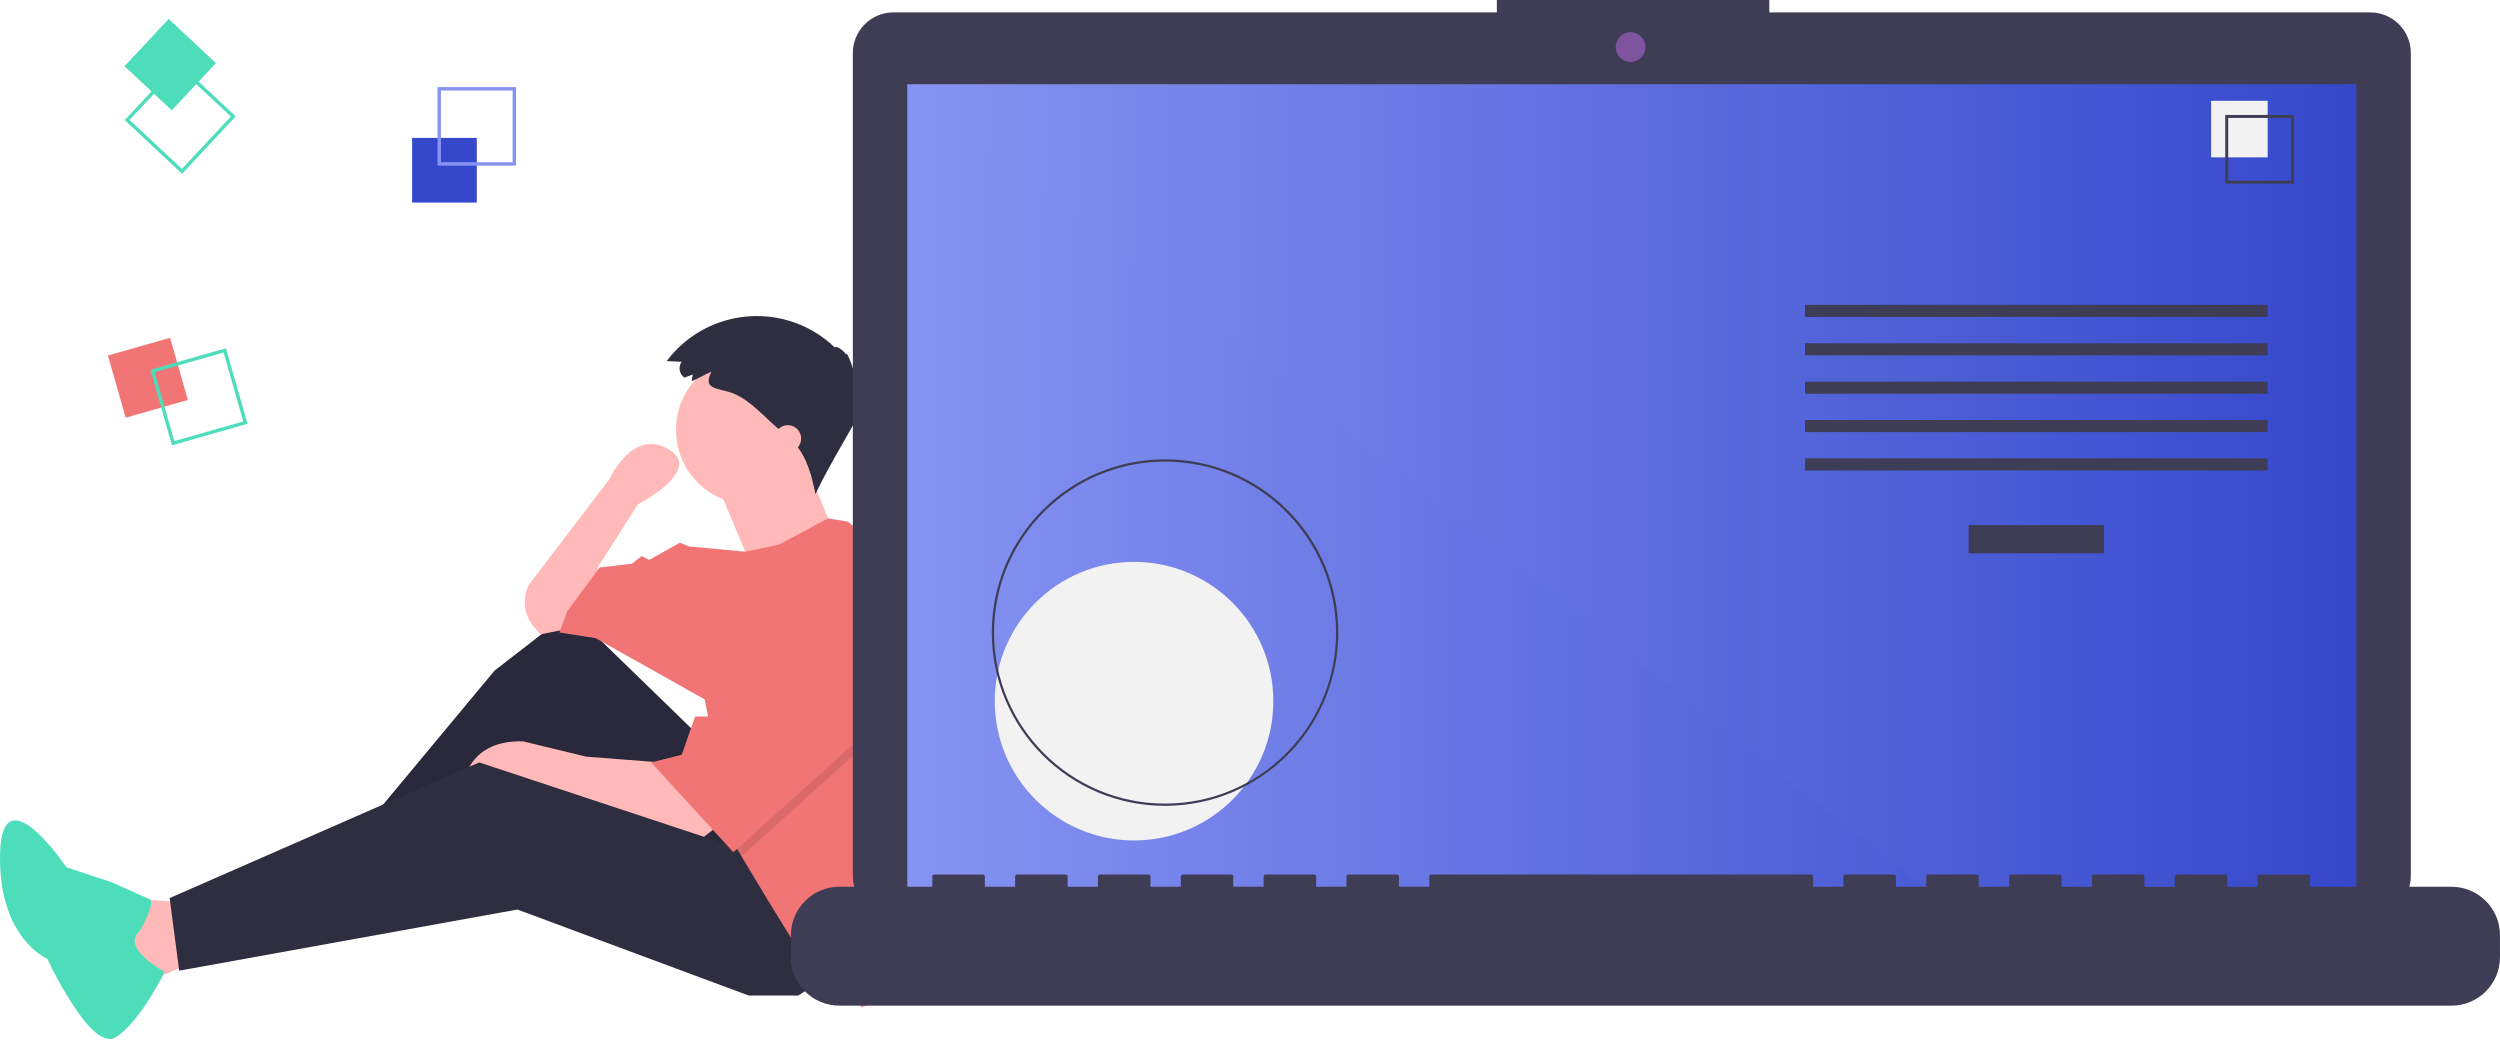
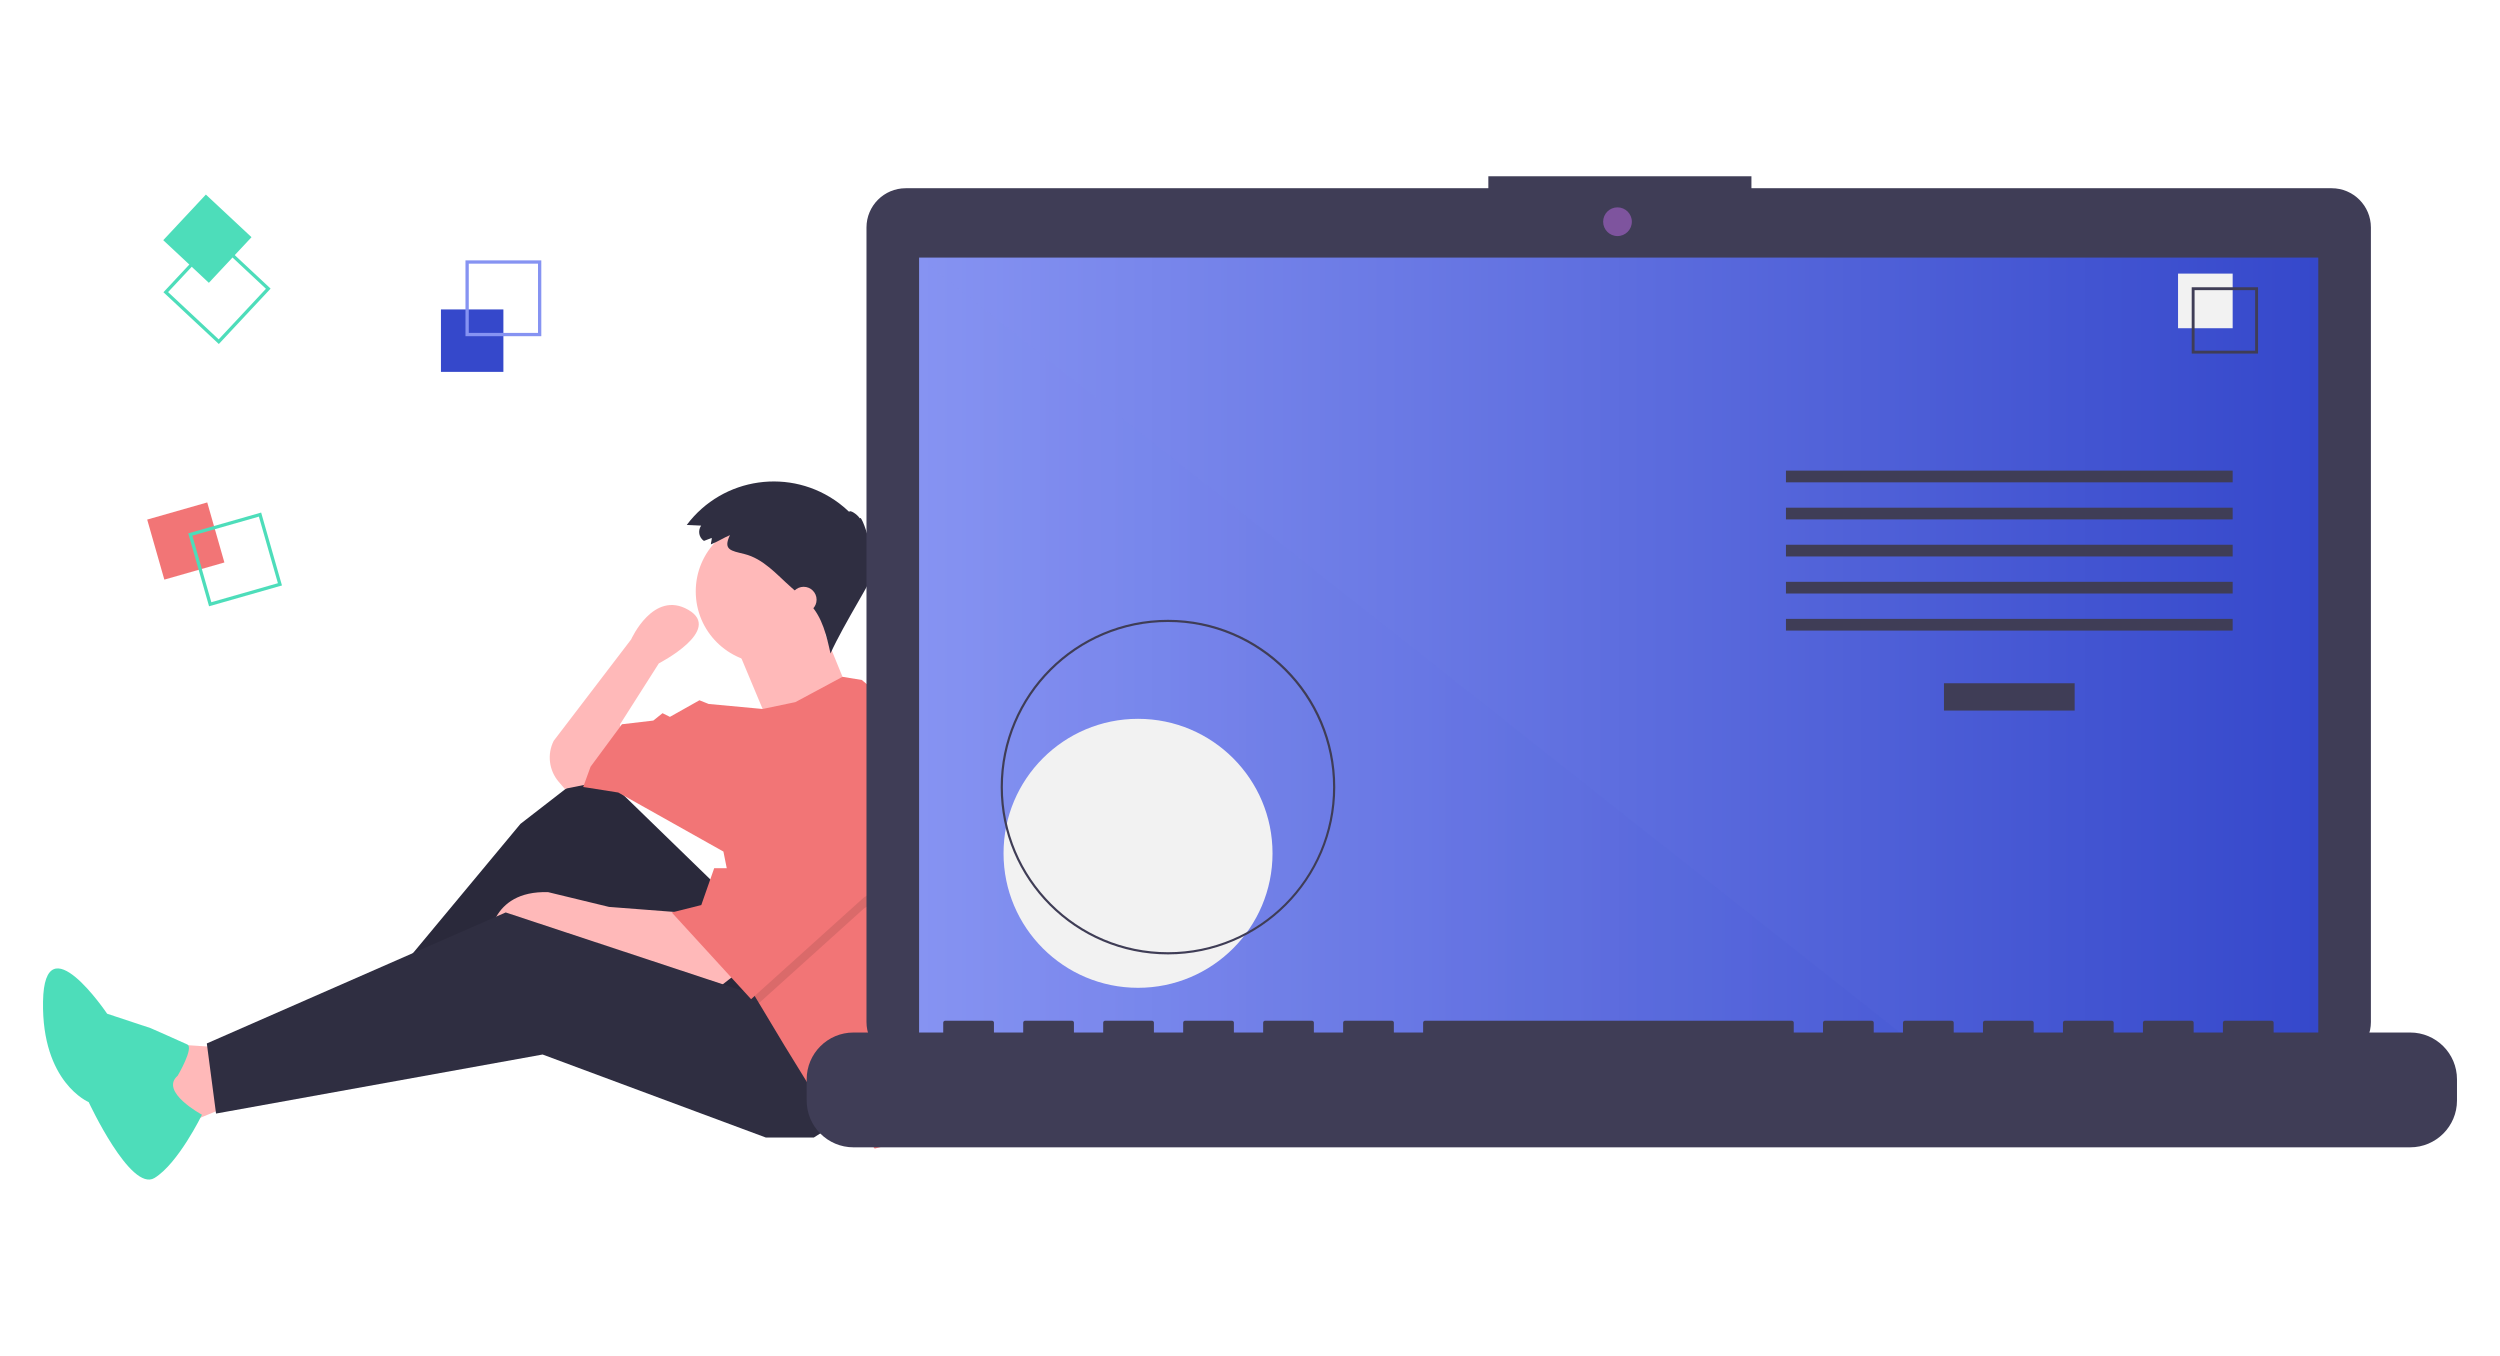
- <svg xmlns="http://www.w3.org/2000/svg" version="1.1" id="e189b3b9-b88e-4ad6-86fc-a3cf637fca9f" x="0px" y="0px" width="1082.439px" height="449.881px" viewBox="0 0 1082.439 449.881" enable-background="new 0 0 1082.439 449.881" xml:space="preserve">
+ <svg xmlns="http://www.w3.org/2000/svg" version="1.1" id="e189b3b9-b88e-4ad6-86fc-a3cf637fca9f" x="0px" y="0px" width="1121px" height="607.96px" viewBox="-19.281 -79.04 1121 607.96" enable-background="new -19.281 -79.04 1121 607.96" xml:space="preserve">
  <polygon fill="#FFB9B9" points="77.591,390.495 52.772,388.84 61.045,426.069 89.173,414.487 " />
  <polygon fill="#2F2E41" points="305.1,321.001 247.189,264.744 214.096,290.391 148.739,368.985 156.185,380.567 235.606,326.792   289.381,397.113 340.674,371.467 " />
  <polygon opacity="0.1" enable-background="new    " points="305.1,321.001 247.189,264.744 214.096,290.391 148.739,368.985   156.185,380.567 235.606,326.792 289.381,397.113 340.674,371.467 " />
  <path fill="#FFB9B9" d="M310.064,358.23l-7.446,5.791l-60.393-20.683l-14.064-5.791l-28.128,5.791c0,0,0-23.165,26.474-22.337  l27.301,6.618l32.265,2.482L310.064,358.23z" />
  <polygon fill="#2F2E41" points="363.839,419.451 345.638,431.033 324.128,431.033 224.024,393.804 77.591,420.278 73.454,388.84   207.478,330.102 324.956,368.985 " />
  <path fill="#FFB9B9" d="M246.361,272.19l-12.41,2.482l-2.704-3.155c-4.377-5.107-5.268-12.339-2.26-18.355l0,0l34.747-45.502  c0,0,9.928-22.337,25.646-13.237s-13.237,23.992-13.237,23.992l-17.373,27.301l1.655,14.064L246.361,272.19z" />
  <circle fill="#FFB9B9" cx="324.956" cy="186.15" r="32.265" />
  <path fill="#FFB9B9" d="M310.478,209.728l14.892,35.574l35.574-14.892c0,0-11.582-28.128-11.582-28.956  S310.478,209.728,310.478,209.728z" />
  <path fill="#F27576" d="M408.439,314.97c0,19.472-3.069,38.823-9.092,57.341l-2.416,7.429l-11.582,52.948l-12.41,3.309l-9.1-11.582  l-18.201-13.237l-13.237-21.51l-11.351-18.912l-3.541-5.907L305.1,302.8l-47.156-26.474l-15.719-2.482l3.309-9.1l14.064-19.028  l14.064-1.655l4.137-3.309l3.309,1.655l13.237-7.446l4.137,1.655l24.19,2.25l14.693-3.078l21.129-11.342l8.654,1.415l29.783,24.819  C404.545,271.259,408.441,293.028,408.439,314.97z" />
  <path fill="#4DDDBA" d="M60.39,403.305c0,0,7.41-12.559,4.28-14.025c-3.13-1.466-16.422-7.311-16.422-7.311l-19.492-6.46  c0,0-28.126-41.801-28.743-5.45s20.479,45.089,20.479,45.089s18.816,40.493,29.474,34.036s21.323-28.376,21.323-28.376  S52.07,410.476,60.39,403.305z" />
  <polygon opacity="0.1" enable-background="new    " points="399.413,307.764 367.975,328.447 321.051,370.755 317.51,364.848   307.582,315.21 310.064,315.21 335.711,268.054 " />
  <polygon fill="#F27576" points="335.711,263.09 310.064,310.246 300.964,310.246 295.173,326.792 281.936,330.102 317.51,368.985   367.975,323.483 399.413,302.8 " />
  <path fill="#2F2E41" d="M299.86,162.16l-3.496,1.345c-2.232-1.511-2.816-4.545-1.305-6.777c0.019-0.028,0.038-0.055,0.057-0.083  l-6.46-0.302c16.177-21.545,46.756-25.896,68.3-9.72c1.585,1.19,3.096,2.476,4.525,3.85c0.294-1.013,3.5,0.958,4.809,2.956  c0.44-1.648,3.446,6.32,4.509,11.952c0.492-1.875,2.385,1.152,0.727,4.057c1.051-0.154,1.525,2.535,0.712,4.032  c1.149-0.54,0.956,2.669-0.291,4.813c1.64-0.146-12.935,22.476-18.837,35.696c-1.714-7.873-3.64-16.164-9.166-22.029  c-0.939-0.997-1.968-1.905-2.995-2.811l-5.554-4.902c-6.458-5.7-12.332-12.736-20.935-14.866c-5.912-1.464-9.651-1.795-6.429-8.457  c-2.911,1.215-5.629,3.021-8.566,4.15C299.507,164.133,299.917,163.091,299.86,162.16z" />
  <circle fill="#FFB9B9" cx="341.088" cy="189.873" r="5.791" />
  <rect x="178.439" y="59.71" fill="#3548CB" width="28" height="28" />
  <path fill="#8693F2" d="M223.439,71.71h-34v-34h34V71.71z M190.917,70.232h31.043V39.188h-31.043V70.232z" />
-   <rect x="50.028" y="149.557" transform="matrix(-0.2746 -0.9616 0.9616 -0.2746 -75.6624 270.0332)" fill="#F27576" width="28" height="28" />
+   <rect x="50.031" y="149.551" transform="matrix(0.2746 0.9616 -0.9616 0.2746 203.7139 57.0711)" fill="#F27576" width="28.001" height="28.001" />
  <path fill="#4DDDBA" d="M74.463,192.817l-9.336-32.693l32.693-9.336l9.336,32.693L74.463,192.817z M66.955,161.139l8.524,29.85  l29.85-8.524l-8.524-29.85L66.955,161.139z" />
-   <rect x="59.706" y="13.989" transform="matrix(0.6828 -0.7306 0.7306 0.6828 2.9306 62.7283)" fill="#4DDDBA" width="28" height="28" />
+   <rect x="59.706" y="13.99" transform="matrix(-0.6828 0.7306 -0.7306 -0.6828 144.4816 -6.7488)" fill="#4DDDBA" width="28" height="28" />
  <path fill="#4DDDBA" d="M54.001,52.004l23.215-24.841l24.841,23.215L78.841,75.219L54.001,52.004z M77.286,29.252L56.09,51.933  l22.681,21.196l21.196-22.681L77.286,29.252z" />
-   <path fill="#3F3D56" d="M1026.232,5.362h-260.17V0H648.091v5.362H386.849c-9.719,0-17.599,7.879-17.599,17.598v0v356.252  c0,9.719,7.879,17.599,17.599,17.599h639.383c9.719,0,17.599-7.879,17.599-17.599V22.961  C1043.83,13.241,1035.951,5.362,1026.232,5.362L1026.232,5.362z" />
-   <linearGradient id="SVGID_1_" gradientUnits="userSpaceOnUse" x1="392.845" y1="213.42" x2="1020.236" y2="213.42">
+   <path fill="#3F3D56" d="M1026.232,5.362h-260.17V0H648.091v5.362H386.849c-9.719,0-17.599,7.879-17.599,17.598l0,0v356.252  c0,9.719,7.879,17.599,17.599,17.599h639.383c9.719,0,17.599-7.879,17.599-17.599V22.961  C1043.83,13.241,1035.951,5.362,1026.232,5.362L1026.232,5.362z" />
+   <linearGradient id="SVGID_1_" gradientUnits="userSpaceOnUse" x1="384.505" y1="212.5" x2="1011.896" y2="212.5" gradientTransform="matrix(1 0 0 -1 8.34 425.921)">
    <stop offset="0" style="stop-color:#8693F2" />
    <stop offset="1" style="stop-color:#3548CB" />
  </linearGradient>
  <rect x="392.845" y="36.464" fill="url(#SVGID_1_)" width="627.391" height="353.913" />
  <circle fill="#7E549E" cx="706.004" cy="20.377" r="6.435" />
-   <linearGradient id="SVGID_2_" gradientUnits="userSpaceOnUse" x1="392.845" y1="213.421" x2="840.813" y2="213.421">
+   <linearGradient id="SVGID_2_" gradientUnits="userSpaceOnUse" x1="384.505" y1="212.5" x2="832.473" y2="212.5" gradientTransform="matrix(1 0 0 -1 8.34 425.921)">
    <stop offset="0" style="stop-color:#8693F2" />
    <stop offset="1" style="stop-color:#3548CB" />
  </linearGradient>
  <polygon opacity="0.1" fill="url(#SVGID_2_)" enable-background="new    " points="840.813,390.377 392.845,390.377 392.845,36.464   " />
  <circle fill="#F2F2F2" cx="491.013" cy="303.587" r="60.307" />
-   <path fill="#3F3D56" d="M504.438,348.913c-41.43,0-75.016-33.586-75.016-75.016s33.586-75.016,75.016-75.016  s75.016,33.586,75.016,75.016C579.407,315.308,545.848,348.866,504.438,348.913z M504.438,199.862  c-40.888,0-74.035,33.147-74.035,74.035c0,40.888,33.147,74.035,74.035,74.035c40.888,0,74.035-33.147,74.035-74.035  C578.427,233.028,545.307,199.908,504.438,199.862L504.438,199.862z" />
+   <path fill="#3F3D56" d="M504.438,348.913c-41.43,0-75.016-33.586-75.016-75.016s33.586-75.016,75.016-75.016  s75.016,33.586,75.016,75.016C579.407,315.308,545.848,348.866,504.438,348.913z M504.438,199.862  c-40.888,0-74.035,33.147-74.035,74.035s33.147,74.035,74.035,74.035s74.035-33.147,74.035-74.035  C578.427,233.028,545.307,199.908,504.438,199.862L504.438,199.862z" />
  <rect x="852.392" y="227.332" fill="#3F3D56" width="58.605" height="12.246" />
  <rect x="781.541" y="131.989" fill="#3F3D56" width="200.307" height="5.248" />
  <rect x="781.541" y="148.608" fill="#3F3D56" width="200.307" height="5.248" />
  <rect x="781.541" y="165.228" fill="#3F3D56" width="200.307" height="5.248" />
  <rect x="781.541" y="181.847" fill="#3F3D56" width="200.307" height="5.248" />
  <rect x="781.541" y="198.467" fill="#3F3D56" width="200.307" height="5.248" />
  <rect x="957.356" y="43.644" fill="#F2F2F2" width="24.492" height="24.492" />
-   <path fill="#3F3D56" d="M993.219,79.507h-29.74v-29.74h29.74V79.507z M964.772,78.214h27.154V51.06h-27.154L964.772,78.214z" />
-   <path fill="#3F3D56" d="M1061.446,383.942h-61.229v-4.412c0-0.483-0.392-0.875-0.875-0.875h0h-20.993  c-0.483,0-0.875,0.392-0.875,0.875v0v4.412h-13.12v-4.412c0-0.483-0.392-0.875-0.875-0.875l0,0h-20.993  c-0.483,0-0.875,0.392-0.875,0.875l0,0v4.412h-13.121v-4.412c0-0.483-0.392-0.875-0.875-0.875l0,0h-20.993  c-0.483,0-0.875,0.392-0.875,0.875l0,0v4.412h-13.121v-4.412c0-0.483-0.392-0.875-0.875-0.875l0,0H870.76  c-0.483,0-0.875,0.392-0.875,0.875v0v4.412h-13.121v-4.412c0-0.483-0.392-0.875-0.875-0.875l0,0h-20.993  c-0.483,0-0.875,0.392-0.875,0.875l0,0v4.412h-13.121v-4.412c0-0.483-0.392-0.875-0.875-0.875l0,0h-20.993  c-0.483,0-0.875,0.392-0.875,0.875l0,0v4.412h-13.121v-4.412c0-0.483-0.392-0.875-0.875-0.875l0,0H619.72  c-0.483,0-0.875,0.392-0.875,0.875l0,0v4.412h-13.121v-4.412c0-0.483-0.392-0.875-0.875-0.875l0,0h-20.993  c-0.483,0-0.875,0.392-0.875,0.875l0,0v4.412h-13.121v-4.412c0-0.483-0.392-0.875-0.875-0.875h0h-20.993  c-0.483,0-0.875,0.392-0.875,0.875l0,0v4.412h-13.121v-4.412c0-0.483-0.392-0.875-0.875-0.875l0,0h-20.993  c-0.483,0-0.875,0.392-0.875,0.875l0,0v4.412h-13.121v-4.412c0-0.483-0.392-0.875-0.875-0.875l0,0h-20.993  c-0.483,0-0.875,0.392-0.875,0.875l0,0v4.412h-13.121v-4.412c0-0.483-0.392-0.875-0.875-0.875l0,0h-20.993  c-0.483,0-0.875,0.392-0.875,0.875v0v4.412h-13.121v-4.412c0-0.483-0.392-0.875-0.875-0.875h0h-20.993  c-0.483,0-0.875,0.392-0.875,0.875l0,0v4.412h-40.236c-11.594,0-20.993,9.399-20.993,20.993v9.492  c0,11.594,9.399,20.993,20.993,20.993h698.014c11.594,0,20.993-9.399,20.993-20.993v-9.492  C1082.439,393.341,1073.04,383.942,1061.446,383.942z" />
+   <path fill="#3F3D56" d="M993.219,79.507h-29.74v-29.74h29.74V79.507z M964.772,78.214h27.154V51.06h-27.154V78.214z" />
+   <path fill="#3F3D56" d="M1061.446,383.942h-61.229v-4.412c0-0.483-0.392-0.875-0.875-0.875l0,0h-20.993  c-0.483,0-0.875,0.392-0.875,0.875l0,0v4.412h-13.12v-4.412c0-0.483-0.392-0.875-0.875-0.875l0,0h-20.993  c-0.483,0-0.875,0.392-0.875,0.875l0,0v4.412H928.49v-4.412c0-0.483-0.392-0.875-0.875-0.875l0,0h-20.993  c-0.483,0-0.875,0.392-0.875,0.875l0,0v4.412h-13.121v-4.412c0-0.483-0.392-0.875-0.875-0.875l0,0H870.76  c-0.483,0-0.875,0.392-0.875,0.875l0,0v4.412h-13.121v-4.412c0-0.483-0.392-0.875-0.875-0.875l0,0h-20.993  c-0.483,0-0.875,0.392-0.875,0.875l0,0v4.412H820.9v-4.412c0-0.483-0.392-0.875-0.875-0.875l0,0h-20.993  c-0.483,0-0.875,0.392-0.875,0.875l0,0v4.412h-13.121v-4.412c0-0.483-0.392-0.875-0.875-0.875l0,0H619.72  c-0.483,0-0.875,0.392-0.875,0.875l0,0v4.412h-13.121v-4.412c0-0.483-0.392-0.875-0.875-0.875l0,0h-20.993  c-0.483,0-0.875,0.392-0.875,0.875l0,0v4.412H569.86v-4.412c0-0.483-0.392-0.875-0.875-0.875l0,0h-20.993  c-0.483,0-0.875,0.392-0.875,0.875l0,0v4.412h-13.121v-4.412c0-0.483-0.392-0.875-0.875-0.875l0,0h-20.993  c-0.483,0-0.875,0.392-0.875,0.875l0,0v4.412h-13.121v-4.412c0-0.483-0.392-0.875-0.875-0.875l0,0h-20.993  c-0.483,0-0.875,0.392-0.875,0.875l0,0v4.412h-13.121v-4.412c0-0.483-0.392-0.875-0.875-0.875l0,0H440.4  c-0.483,0-0.875,0.392-0.875,0.875l0,0v4.412h-13.121v-4.412c0-0.483-0.392-0.875-0.875-0.875l0,0h-20.993  c-0.483,0-0.875,0.392-0.875,0.875l0,0v4.412h-40.236c-11.594,0-20.993,9.399-20.993,20.993v9.492  c0,11.594,9.399,20.993,20.993,20.993h698.014c11.594,0,20.993-9.399,20.993-20.993v-9.492  C1082.439,393.341,1073.04,383.942,1061.446,383.942z" />
</svg>
